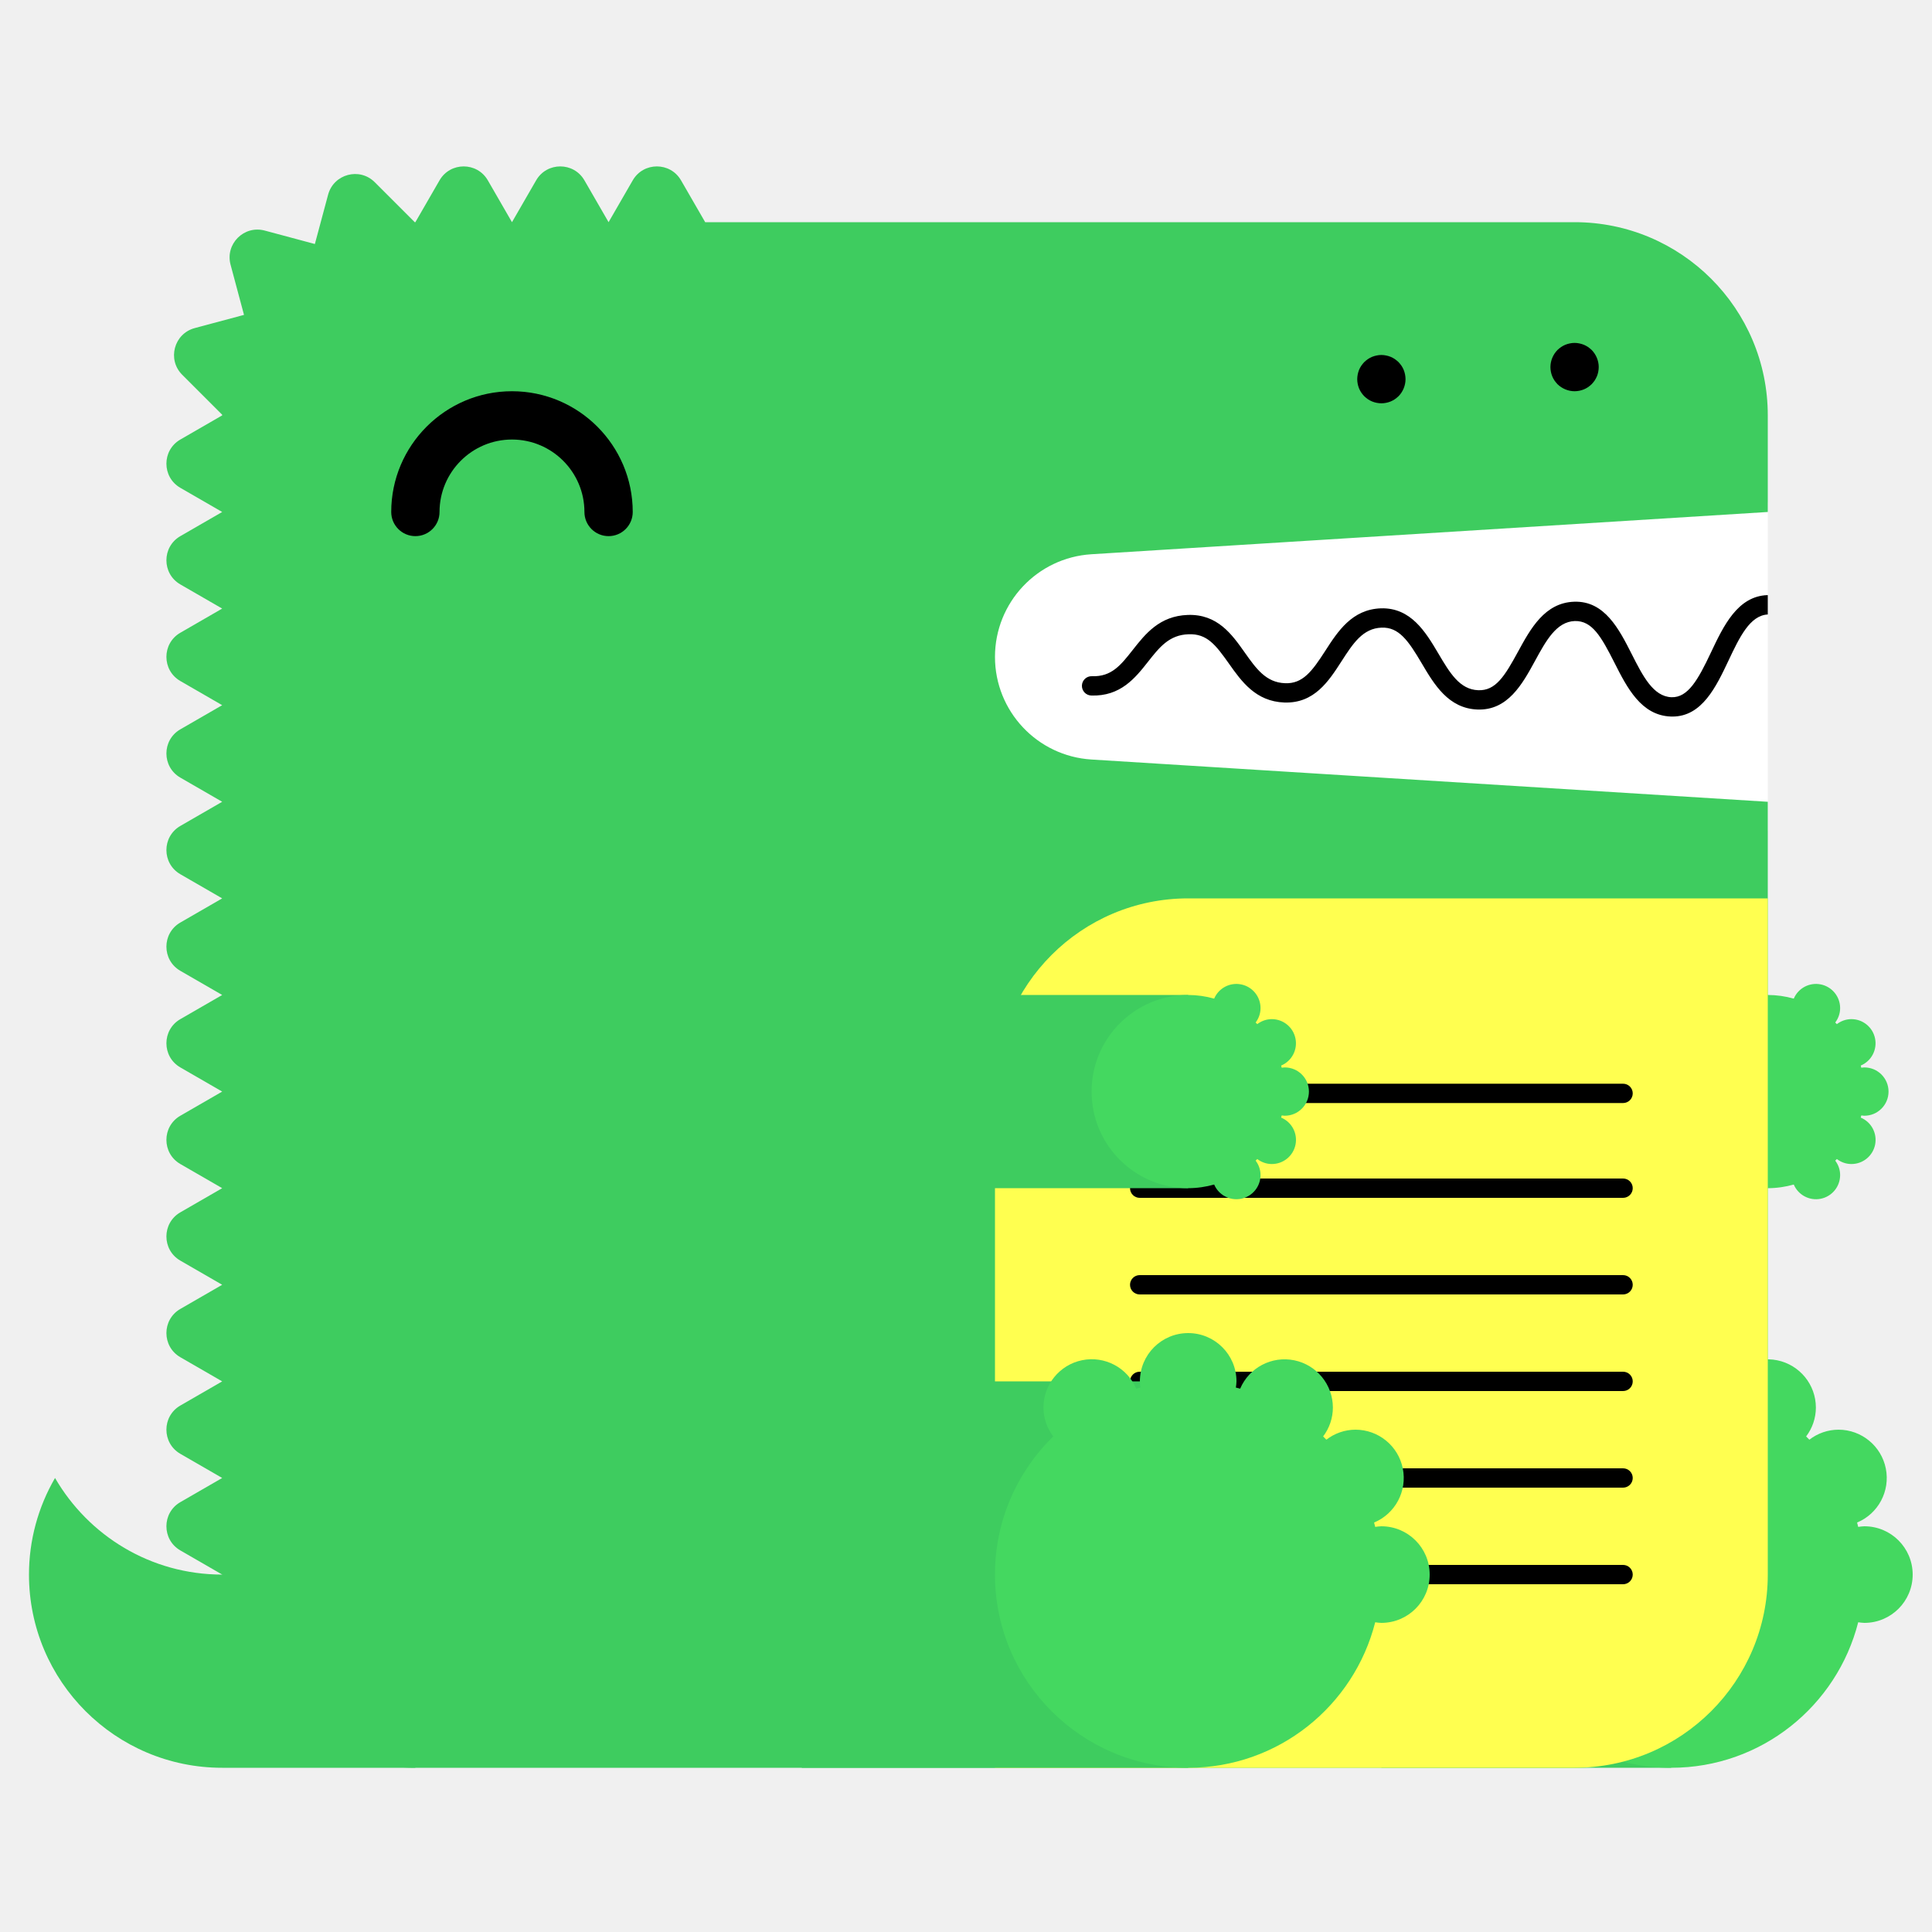
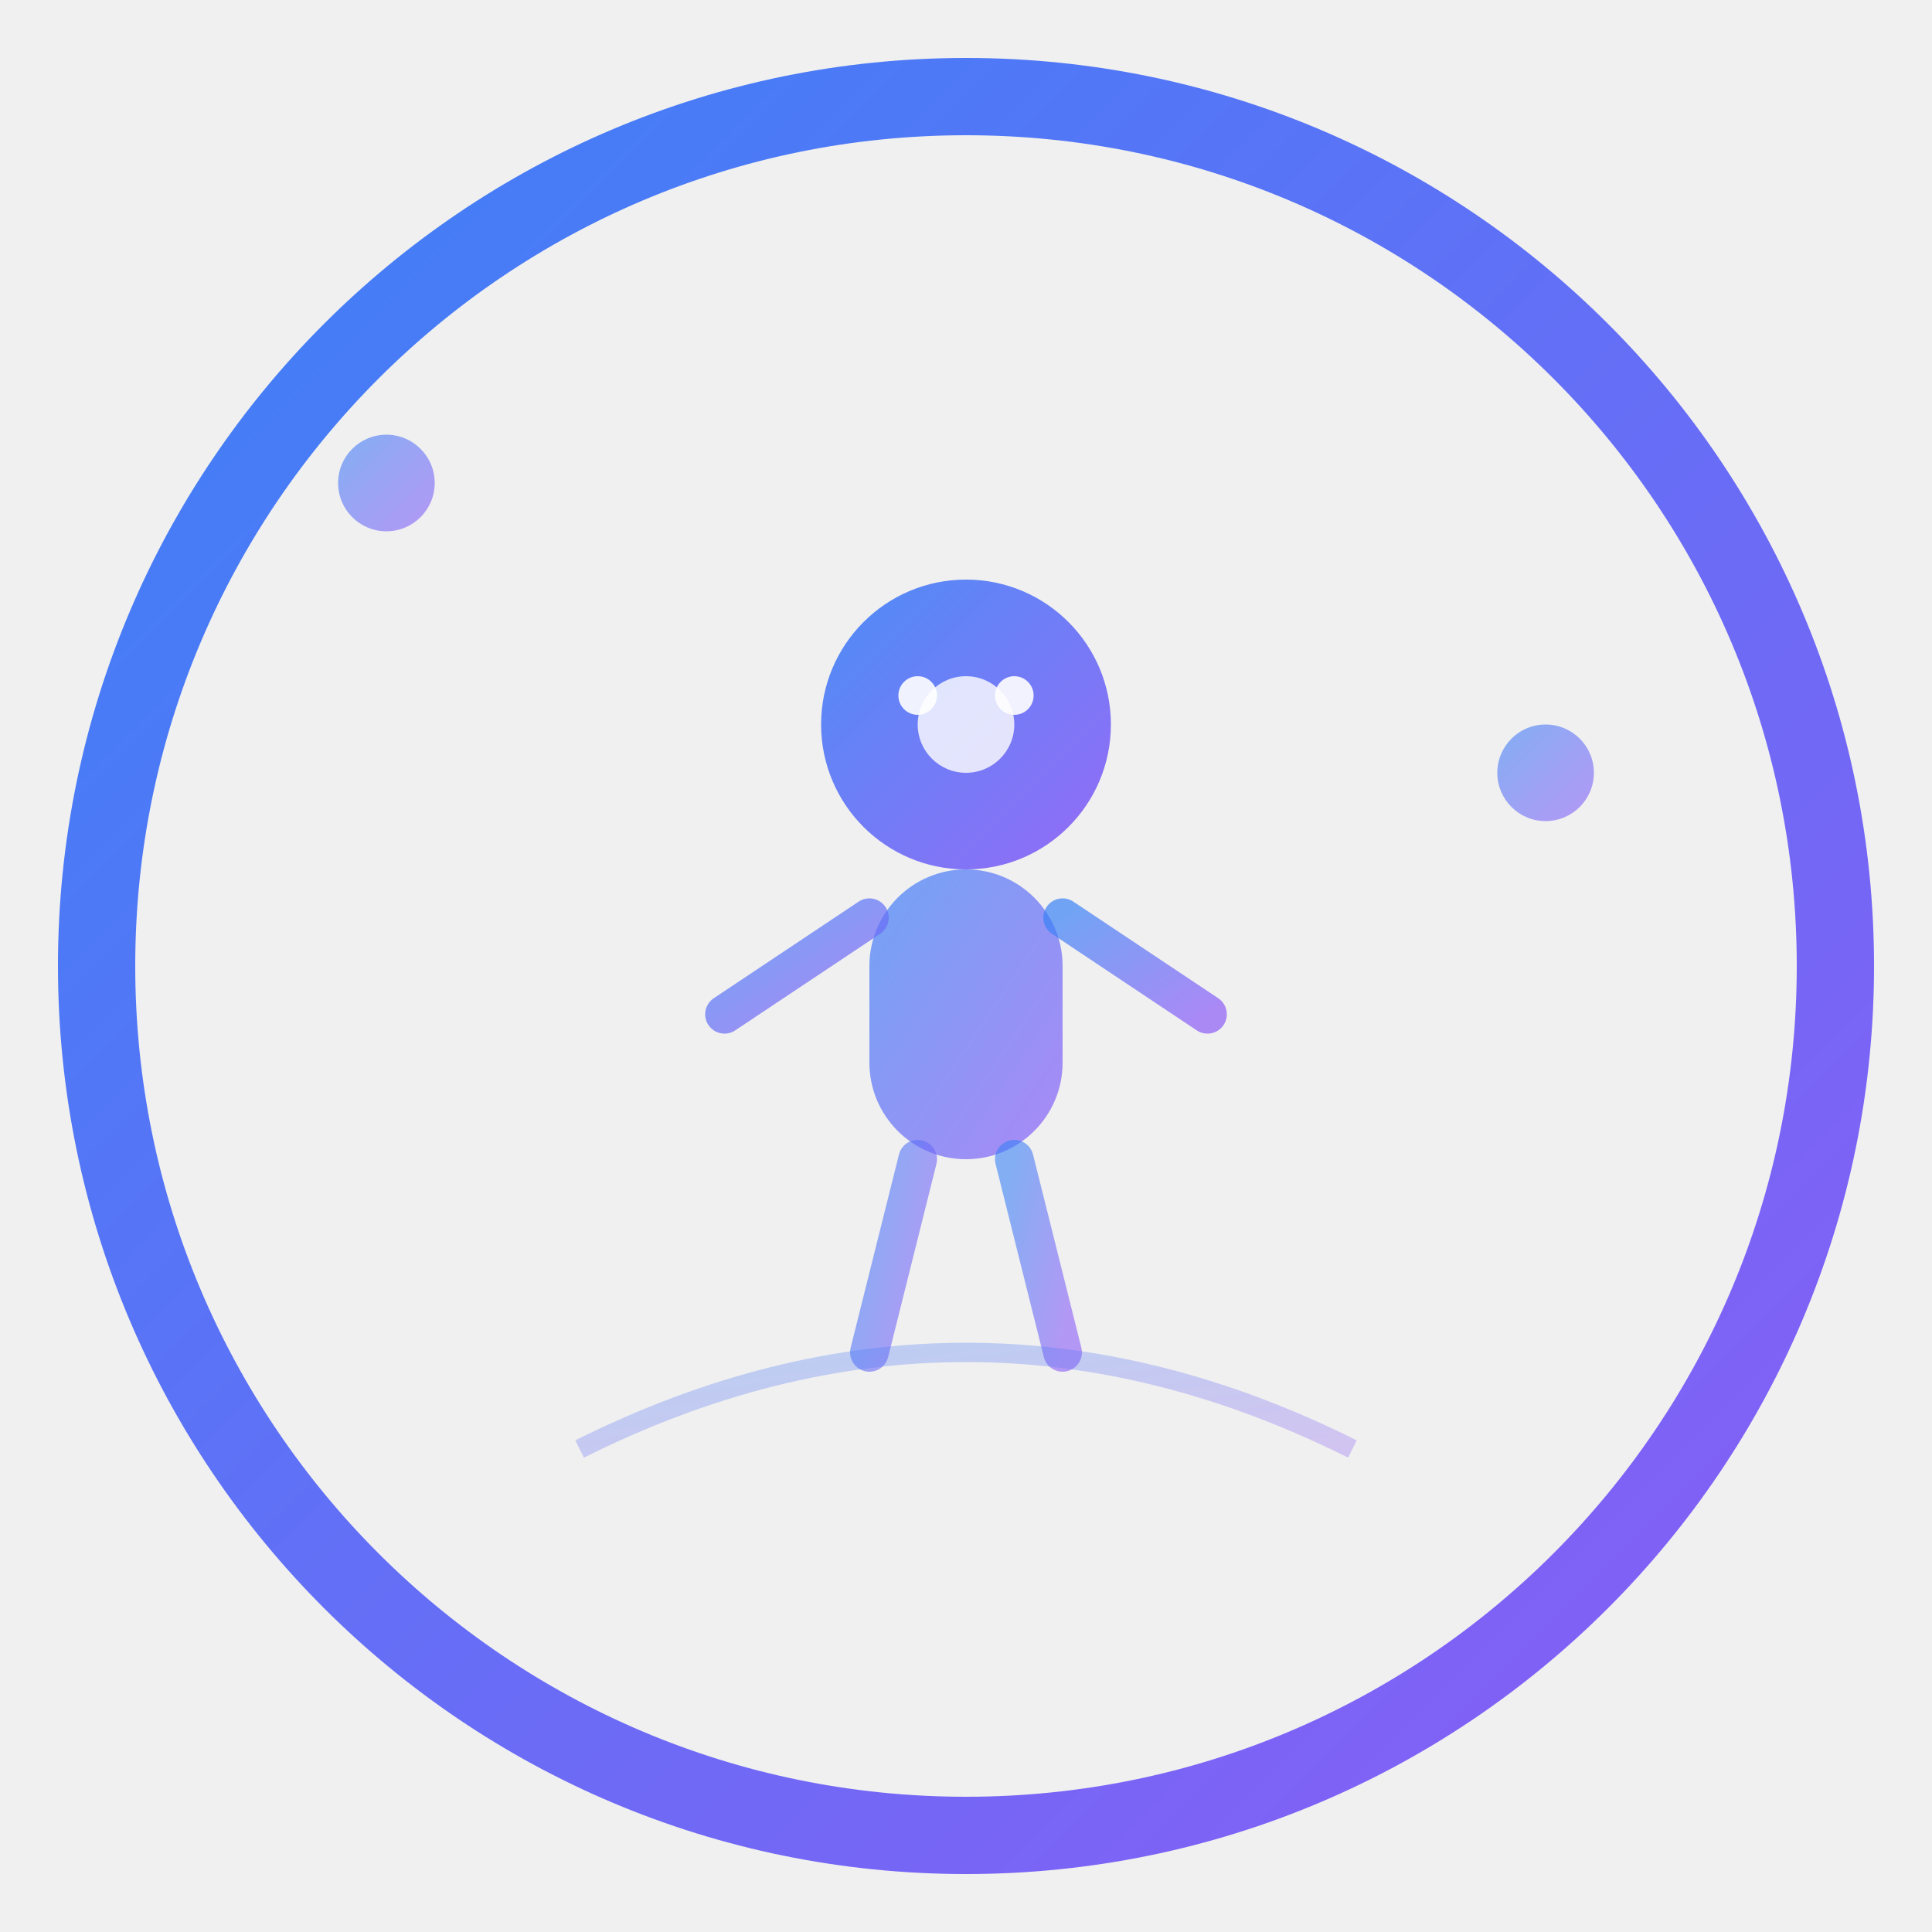
<svg xmlns="http://www.w3.org/2000/svg" width="200" height="200" viewBox="0 0 200 200">
-   <g fill="none" fill-rule="evenodd">
-     <path fill="#FFF" d="M99 52h84v34H99z" />
-     <path d="M23 163c-7.398 0-13.843-4.027-17.303-10A19.886 19.886 0 0 0 3 163c0 11.046 8.954 20 20 20h20v-20H23z" fill="#3ECC5F" />
-     <path d="M112.98 57.376L183 53V43c0-11.046-8.954-20-20-20H73l-2.5-4.33c-1.112-1.925-3.889-1.925-5 0L63 23l-2.5-4.33c-1.111-1.925-3.889-1.925-5 0L53 23l-2.5-4.33c-1.111-1.925-3.889-1.925-5 0L43 23c-.022 0-.042.003-.065.003l-4.142-4.141c-1.57-1.571-4.252-.853-4.828 1.294l-1.369 5.104-5.192-1.392c-2.148-.575-4.111 1.389-3.535 3.536l1.39 5.193-5.102 1.367c-2.148.576-2.867 3.259-1.296 4.83l4.142 4.142c0 .021-.003.042-.003.064l-4.33 2.5c-1.925 1.111-1.925 3.889 0 5L23 53l-4.33 2.5c-1.925 1.111-1.925 3.889 0 5L23 63l-4.33 2.5c-1.925 1.111-1.925 3.889 0 5L23 73l-4.33 2.5c-1.925 1.111-1.925 3.889 0 5L23 83l-4.33 2.5c-1.925 1.111-1.925 3.889 0 5L23 93l-4.33 2.5c-1.925 1.111-1.925 3.889 0 5L23 103l-4.33 2.5c-1.925 1.111-1.925 3.889 0 5L23 113l-4.33 2.5c-1.925 1.111-1.925 3.889 0 5L23 123l-4.33 2.5c-1.925 1.111-1.925 3.889 0 5L23 133l-4.33 2.5c-1.925 1.111-1.925 3.889 0 5L23 143l-4.33 2.5c-1.925 1.111-1.925 3.889 0 5L23 153l-4.33 2.5c-1.925 1.111-1.925 3.889 0 5L23 163c0 11.046 8.954 20 20 20h120c11.046 0 20-8.954 20-20V83l-70.02-4.376A10.645 10.645 0 0 1 103 68c0-5.621 4.37-10.273 9.98-10.624" fill="#3ECC5F" />
-     <path fill="#3ECC5F" d="M143 183h30v-40h-30z" />
-     <path d="M193 158c-.219 0-.428.037-.639.064-.038-.15-.074-.301-.116-.451A5 5 0 0 0 190.32 148a4.96 4.96 0 0 0-3.016 1.036 26.531 26.531 0 0 0-.335-.336 4.955 4.955 0 0 0 1.011-2.987 5 5 0 0 0-9.599-1.959c-.148-.042-.297-.077-.445-.115.027-.211.064-.42.064-.639a5 5 0 0 0-5-5 5 5 0 0 0-5 5c0 .219.037.428.064.639-.148.038-.297.073-.445.115a4.998 4.998 0 0 0-9.599 1.959c0 1.125.384 2.151 1.011 2.987-3.717 3.632-6.031 8.693-6.031 14.3 0 11.046 8.954 20 20 20 9.339 0 17.16-6.41 19.361-15.064.211.027.42.064.639.064a5 5 0 0 0 5-5 5 5 0 0 0-5-5" fill="#44D860" />
-     <path fill="#3ECC5F" d="M153 123h30v-20h-30z" />
-     <path d="M193 115.5a2.5 2.5 0 1 0 0-5c-.109 0-.214.019-.319.032-.02-.075-.037-.15-.058-.225a2.501 2.501 0 0 0-.963-4.807c-.569 0-1.088.197-1.508.518a6.653 6.653 0 0 0-.168-.168c.314-.417.506-.931.506-1.494a2.5 2.5 0 0 0-4.8-.979A9.987 9.987 0 0 0 183 103c-5.522 0-10 4.478-10 10s4.478 10 10 10c.934 0 1.833-.138 2.69-.377a2.5 2.5 0 0 0 4.8-.979c0-.563-.192-1.077-.506-1.494.057-.055.113-.111.168-.168.42.321.939.518 1.508.518a2.5 2.5 0 0 0 .963-4.807c.021-.074.038-.15.058-.225.105.013.21.032.319.032" fill="#44D860" />
-     <path d="M63 55.5a2.5 2.5 0 0 1-2.5-2.5c0-4.136-3.364-7.5-7.5-7.5s-7.5 3.364-7.5 7.5a2.5 2.5 0 1 1-5 0c0-6.893 5.607-12.5 12.5-12.5S65.5 46.107 65.5 53a2.5 2.5 0 0 1-2.5 2.5" fill="#000" />
-     <path d="M103 183h60c11.046 0 20-8.954 20-20V93h-60c-11.046 0-20 8.954-20 20v70z" fill="#FFFF50" />
-     <path d="M168.02 124h-50.04a1 1 0 1 1 0-2h50.04a1 1 0 1 1 0 2m0 20h-50.04a1 1 0 1 1 0-2h50.04a1 1 0 1 1 0 2m0 20h-50.04a1 1 0 1 1 0-2h50.04a1 1 0 1 1 0 2m0-49.814h-50.04a1 1 0 1 1 0-2h50.04a1 1 0 1 1 0 2m0 19.814h-50.04a1 1 0 1 1 0-2h50.04a1 1 0 1 1 0 2m0 20h-50.04a1 1 0 1 1 0-2h50.04a1 1 0 1 1 0 2M183 61.611c-.012 0-.022-.006-.034-.005-3.09.105-4.552 3.196-5.842 5.923-1.346 2.85-2.387 4.703-4.093 4.647-1.889-.068-2.969-2.202-4.113-4.46-1.314-2.594-2.814-5.536-5.963-5.426-3.046.104-4.513 2.794-5.807 5.167-1.377 2.528-2.314 4.065-4.121 3.994-1.927-.07-2.951-1.805-4.136-3.813-1.321-2.236-2.848-4.75-5.936-4.664-2.994.103-4.465 2.385-5.763 4.4-1.373 2.13-2.335 3.428-4.165 3.351-1.973-.07-2.992-1.51-4.171-3.177-1.324-1.873-2.816-3.993-5.895-3.89-2.928.1-4.399 1.97-5.696 3.618-1.232 1.564-2.194 2.802-4.229 2.724a1 1 0 0 0-.072 2c3.017.101 4.545-1.8 5.872-3.487 1.177-1.496 2.193-2.787 4.193-2.855 1.926-.082 2.829 1.115 4.195 3.045 1.297 1.834 2.769 3.914 5.731 4.021 3.103.104 4.596-2.215 5.918-4.267 1.182-1.834 2.202-3.417 4.15-3.484 1.793-.067 2.769 1.35 4.145 3.681 1.297 2.197 2.766 4.686 5.787 4.796 3.125.108 4.634-2.62 5.949-5.035 1.139-2.088 2.214-4.06 4.119-4.126 1.793-.042 2.728 1.595 4.111 4.33 1.292 2.553 2.757 5.445 5.825 5.556l.169.003c3.064 0 4.518-3.075 5.805-5.794 1.139-2.41 2.217-4.68 4.067-4.773v-2z" fill="#000" />
-     <path fill="#3ECC5F" d="M83 183h40v-40H83z" />
-     <path d="M143 158c-.219 0-.428.037-.639.064-.038-.15-.074-.301-.116-.451A5 5 0 0 0 140.32 148a4.96 4.96 0 0 0-3.016 1.036 26.531 26.531 0 0 0-.335-.336 4.955 4.955 0 0 0 1.011-2.987 5 5 0 0 0-9.599-1.959c-.148-.042-.297-.077-.445-.115.027-.211.064-.42.064-.639a5 5 0 0 0-5-5 5 5 0 0 0-5 5c0 .219.037.428.064.639-.148.038-.297.073-.445.115a4.998 4.998 0 0 0-9.599 1.959c0 1.125.384 2.151 1.011 2.987-3.717 3.632-6.031 8.693-6.031 14.3 0 11.046 8.954 20 20 20 9.339 0 17.16-6.41 19.361-15.064.211.027.42.064.639.064a5 5 0 0 0 5-5 5 5 0 0 0-5-5" fill="#44D860" />
-     <path fill="#3ECC5F" d="M83 123h40v-20H83z" />
-     <path d="M133 115.5a2.5 2.5 0 1 0 0-5c-.109 0-.214.019-.319.032-.02-.075-.037-.15-.058-.225a2.501 2.501 0 0 0-.963-4.807c-.569 0-1.088.197-1.508.518a6.653 6.653 0 0 0-.168-.168c.314-.417.506-.931.506-1.494a2.5 2.5 0 0 0-4.8-.979A9.987 9.987 0 0 0 123 103c-5.522 0-10 4.478-10 10s4.478 10 10 10c.934 0 1.833-.138 2.69-.377a2.5 2.5 0 0 0 4.8-.979c0-.563-.192-1.077-.506-1.494.057-.055.113-.111.168-.168.42.321.939.518 1.508.518a2.5 2.5 0 0 0 .963-4.807c.021-.074.038-.15.058-.225.105.013.21.032.319.032" fill="#44D860" />
-     <path d="M143 41.75c-.16 0-.33-.02-.49-.05a2.52 2.52 0 0 1-.47-.14c-.15-.06-.29-.14-.431-.23-.13-.09-.259-.2-.38-.31-.109-.12-.219-.24-.309-.38s-.17-.28-.231-.43a2.619 2.619 0 0 1-.189-.96c0-.16.02-.33.05-.49.03-.16.08-.31.139-.47.061-.15.141-.29.231-.43.09-.13.2-.26.309-.38.121-.11.25-.22.38-.31.141-.09.281-.17.431-.23.149-.06.31-.11.47-.14.32-.07.65-.07.98 0 .159.03.32.08.47.14.149.06.29.14.43.23.13.09.259.2.38.31.11.12.22.25.31.38.09.14.17.28.23.43.06.16.11.31.14.47.029.16.05.33.05.49 0 .66-.271 1.31-.73 1.77-.121.11-.25.22-.38.31-.14.09-.281.17-.43.23a2.565 2.565 0 0 1-.96.19m20-1.25c-.66 0-1.3-.27-1.771-.73a3.802 3.802 0 0 1-.309-.38c-.09-.14-.17-.28-.231-.43a2.619 2.619 0 0 1-.189-.96c0-.66.27-1.3.729-1.77.121-.11.25-.22.38-.31.141-.09.281-.17.431-.23.149-.06.31-.11.47-.14.32-.07.66-.07.98 0 .159.03.32.08.47.14.149.06.29.14.43.23.13.09.259.2.38.31.459.47.73 1.11.73 1.77 0 .16-.021.33-.05.49-.03.16-.08.32-.14.47-.07.15-.14.29-.23.43-.09.13-.2.26-.31.38-.121.11-.25.22-.38.31-.14.09-.281.17-.43.23a2.565 2.565 0 0 1-.96.19" fill="#000" />
+   <defs>
+     <linearGradient id="gradient" x1="0%" y1="0%" x2="100%" y2="100%">
+       <stop offset="0%" stop-color="#3b82f6" />
+       <stop offset="100%" stop-color="#8b5cf6" />
+     </linearGradient>
+   </defs>
+   <circle cx="100" cy="100" r="90" fill="none" stroke="url(#gradient)" stroke-width="8" />
+   <g transform="translate(65, 60)">
+     <circle cx="35" cy="15" r="15" fill="url(#gradient)" opacity="0.9" />
+     <circle cx="35" cy="15" r="5" fill="#ffffff" opacity="0.8" />
+     <rect x="25" y="30" width="20" height="30" rx="10" fill="url(#gradient)" opacity="0.7" />
+     <line x1="25" y1="35" x2="10" y2="45" stroke="url(#gradient)" stroke-width="4" stroke-linecap="round" opacity="0.7" />
+     <line x1="45" y1="35" x2="60" y2="45" stroke="url(#gradient)" stroke-width="4" stroke-linecap="round" opacity="0.7" />
+     <line x1="30" y1="60" x2="25" y2="80" stroke="url(#gradient)" stroke-width="4" stroke-linecap="round" opacity="0.6" />
+     <line x1="40" y1="60" x2="45" y2="80" stroke="url(#gradient)" stroke-width="4" stroke-linecap="round" opacity="0.6" />
+     <circle cx="30" cy="12" r="2" fill="#ffffff" opacity="0.9" />
+     <circle cx="40" cy="12" r="2" fill="#ffffff" opacity="0.9" />
  </g>
+   <circle cx="40" cy="50" r="5" fill="url(#gradient)" opacity="0.6" />
+   <circle cx="160" cy="80" r="5" fill="url(#gradient)" opacity="0.6" />
+   <path d="M60 150 Q100 130 140 150" stroke="url(#gradient)" stroke-width="2" fill="none" opacity="0.3" />
</svg>
